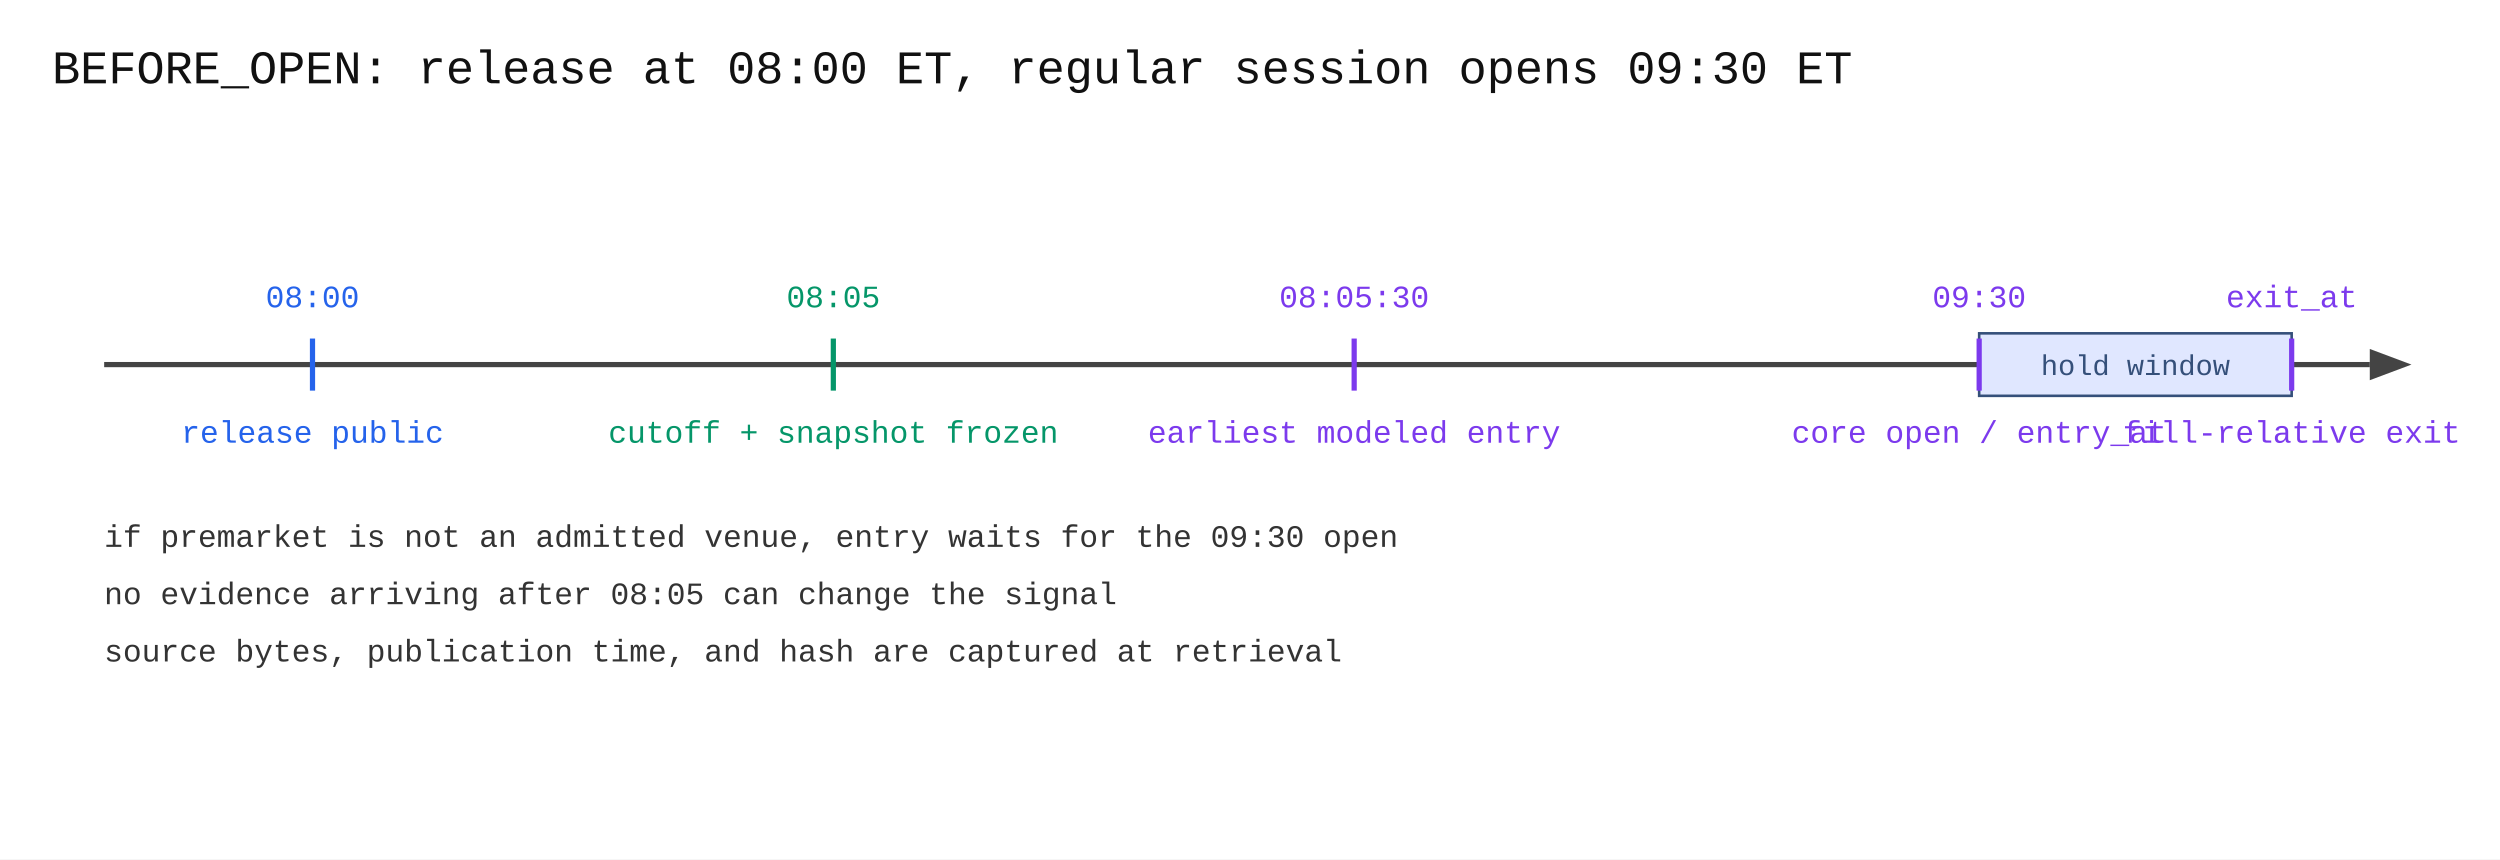
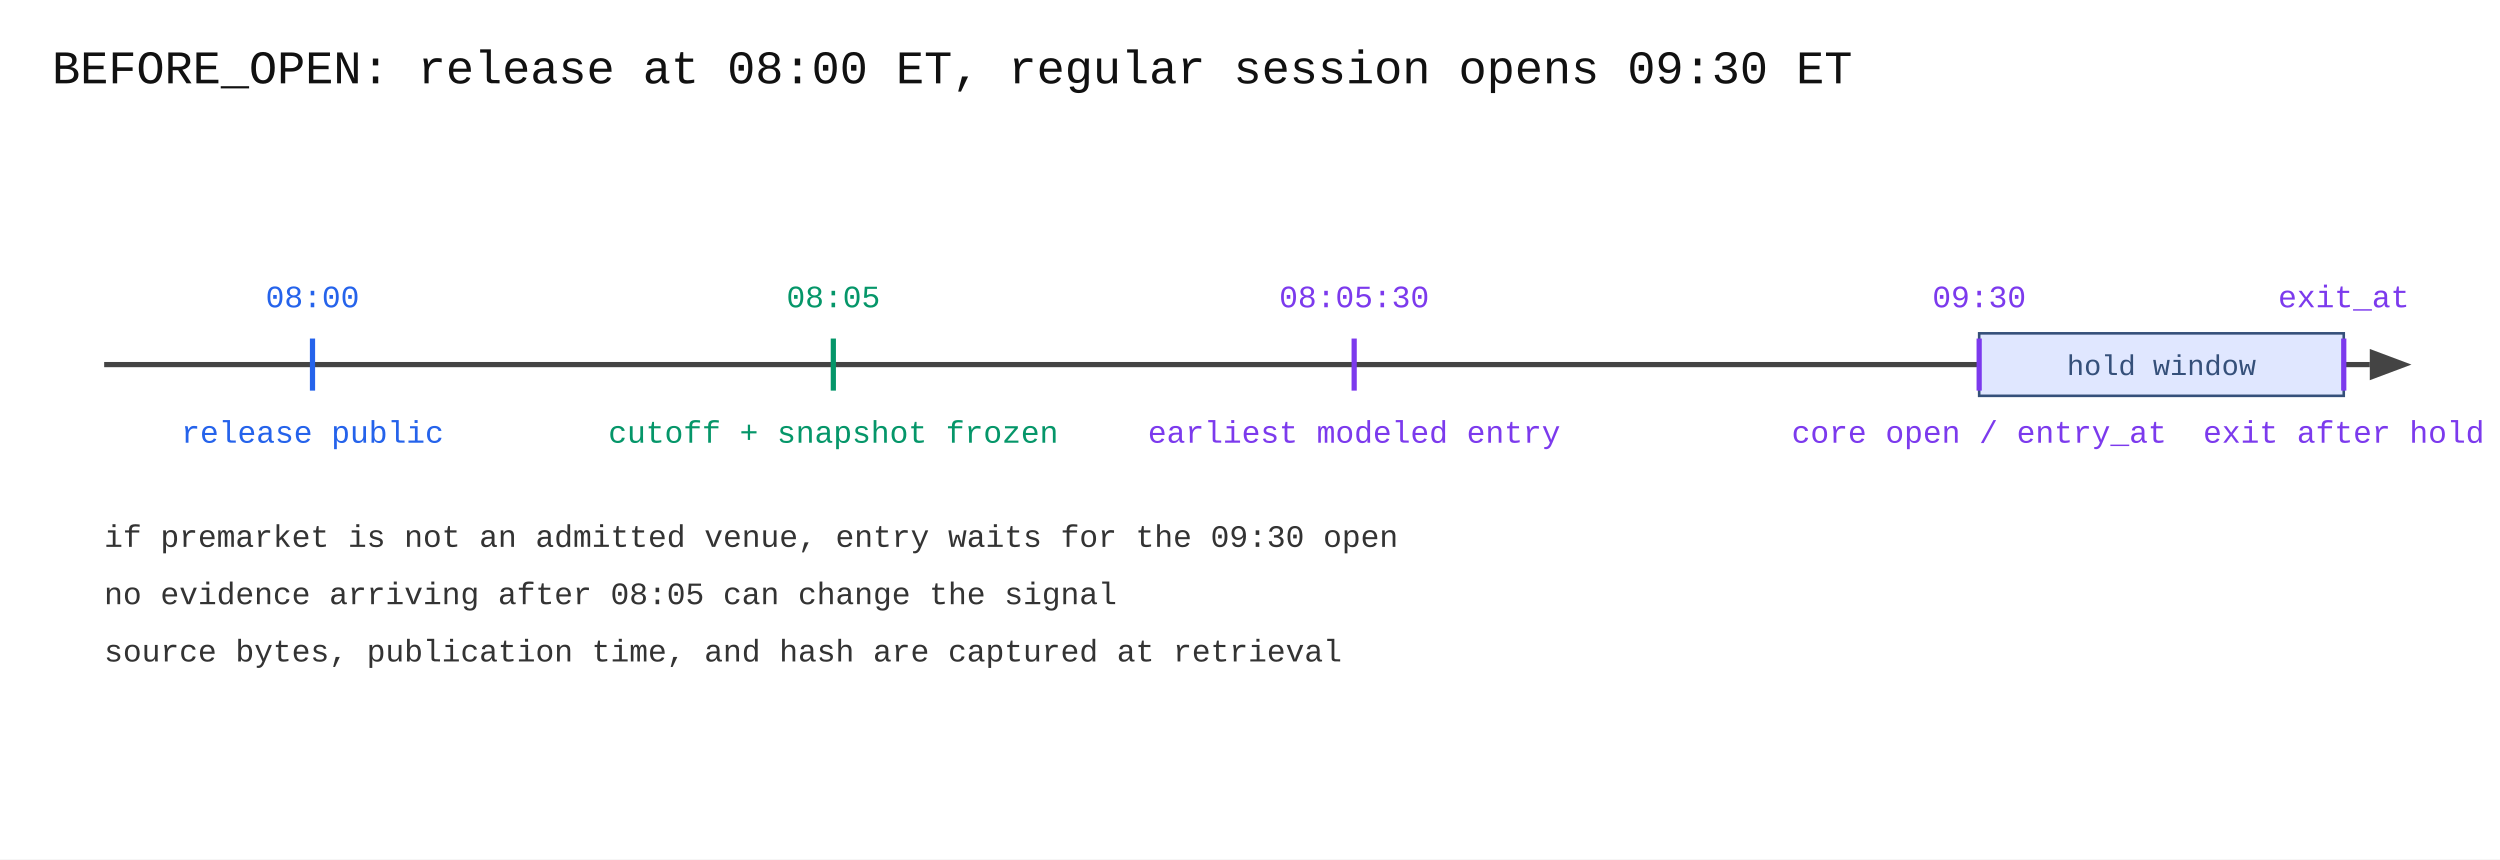
<svg xmlns="http://www.w3.org/2000/svg" width="960" height="330" viewBox="0 0 960 330">
  <rect width="960" height="330" fill="#ffffff" />
  <g font-family="Consolas, 'Courier New', monospace">
    <text x="20" y="32" font-size="18" fill="#111111">BEFORE_OPEN: release at 08:00 ET, regular session opens 09:30 ET</text>
    <line x1="40" y1="140" x2="910" y2="140" stroke="#444444" stroke-width="2" />
    <polygon points="910,134 926,140 910,146" fill="#444444" />
-     <rect x="760" y="128" width="120" height="24" fill="#e0e7ff" stroke="#35507a" />
-     <text x="820" y="144" font-size="11" fill="#35507a" text-anchor="middle">hold window</text>
+     <rect x="760" y="128" width="140" height="24" fill="#e0e7ff" stroke="#35507a" />
+     <text x="830" y="144" font-size="11" fill="#35507a" text-anchor="middle">hold window</text>
    <line x1="120" y1="130" x2="120" y2="150" stroke="#2563eb" stroke-width="2" />
    <text x="120" y="118" font-size="12" fill="#2563eb" text-anchor="middle">08:00</text>
    <text x="120" y="170" font-size="12" fill="#2563eb" text-anchor="middle">release public</text>
    <line x1="320" y1="130" x2="320" y2="150" stroke="#059669" stroke-width="2" />
    <text x="320" y="118" font-size="12" fill="#059669" text-anchor="middle">08:05</text>
    <text x="320" y="170" font-size="12" fill="#059669" text-anchor="middle">cutoff + snapshot frozen</text>
    <line x1="520" y1="130" x2="520" y2="150" stroke="#7c3aed" stroke-width="2" />
    <text x="520" y="118" font-size="12" fill="#7c3aed" text-anchor="middle">08:05:30</text>
    <text x="520" y="170" font-size="12" fill="#7c3aed" text-anchor="middle">earliest modeled entry</text>
    <line x1="760" y1="130" x2="760" y2="150" stroke="#7c3aed" stroke-width="2" />
    <text x="760" y="118" font-size="12" fill="#7c3aed" text-anchor="middle">09:30</text>
    <text x="760" y="170" font-size="12" fill="#7c3aed" text-anchor="middle">core open / entry_at</text>
-     <line x1="880" y1="130" x2="880" y2="150" stroke="#7c3aed" stroke-width="2" />
-     <text x="880" y="118" font-size="12" fill="#7c3aed" text-anchor="middle">exit_at</text>
-     <text x="880" y="170" font-size="12" fill="#7c3aed" text-anchor="middle">fill-relative exit</text>
+     <line x1="900" y1="130" x2="900" y2="150" stroke="#7c3aed" stroke-width="2" />
+     <text x="900" y="118" font-size="12" fill="#7c3aed" text-anchor="middle">exit_at</text>
+     <text x="900" y="170" font-size="12" fill="#7c3aed" text-anchor="middle">exit after hold</text>
    <text x="40" y="210" font-size="12" fill="#333333">if premarket is not an admitted venue, entry waits for the 09:30 open</text>
    <text x="40" y="232" font-size="12" fill="#333333">no evidence arriving after 08:05 can change the signal</text>
    <text x="40" y="254" font-size="12" fill="#333333">source bytes, publication time, and hash are captured at retrieval</text>
  </g>
</svg>
